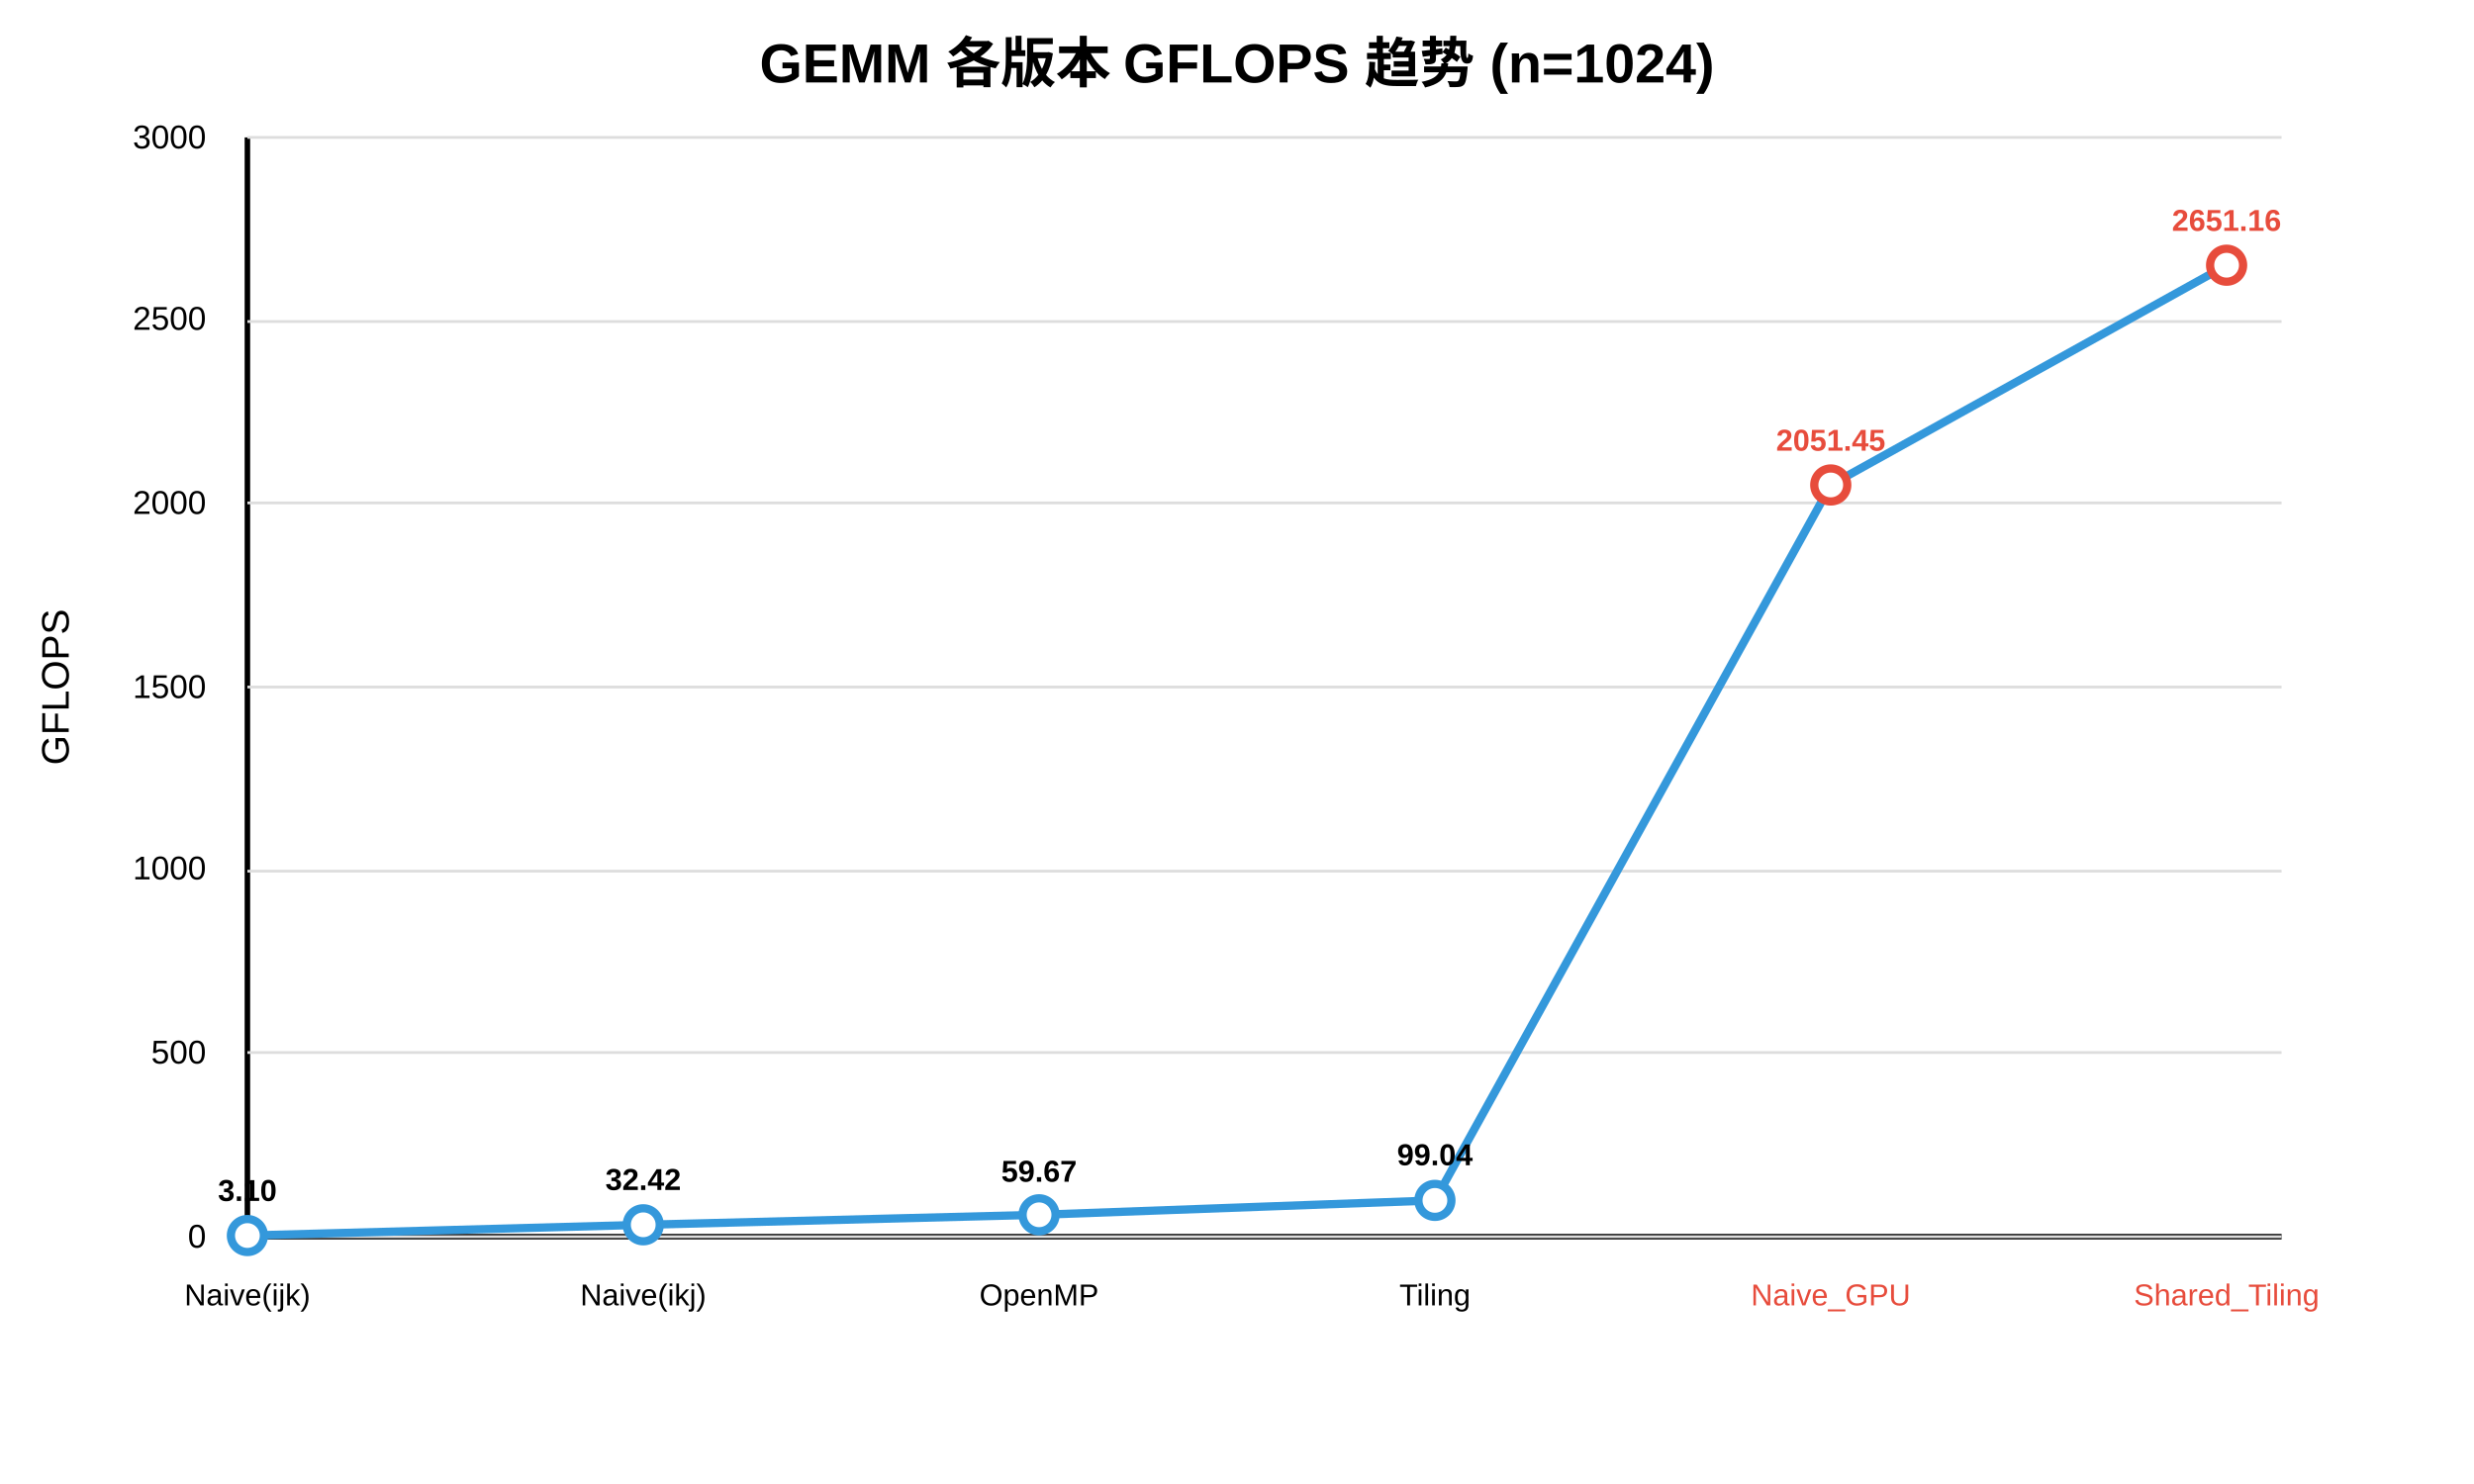
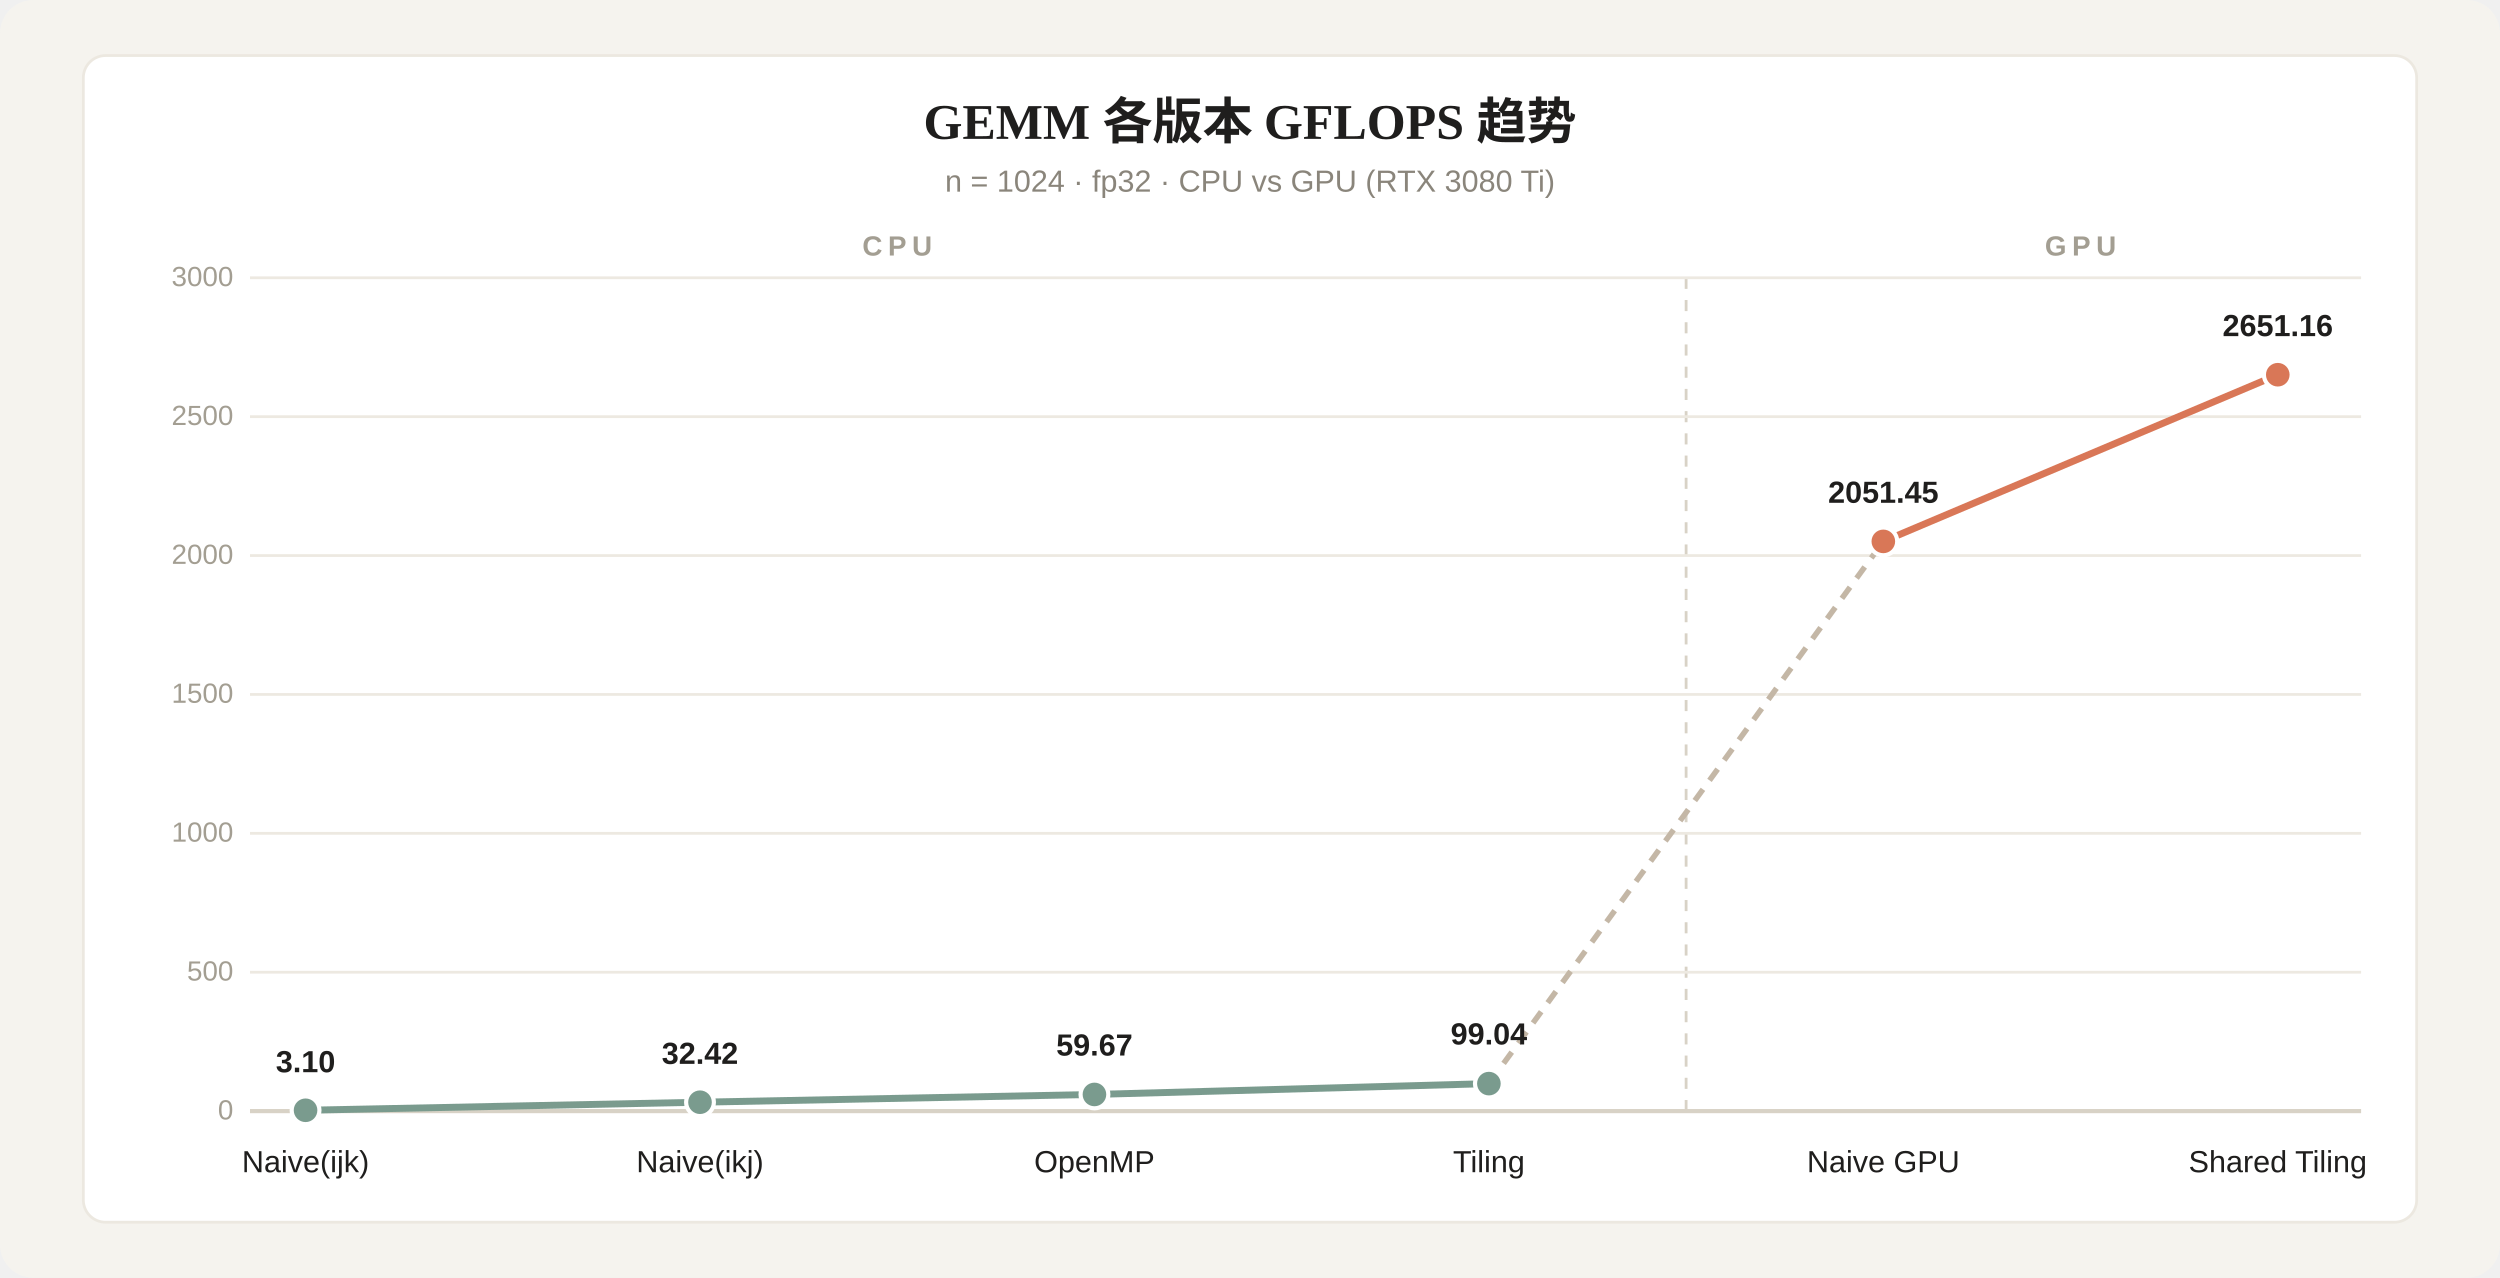
- <svg xmlns="http://www.w3.org/2000/svg" viewBox="0 0 900 540" width="900" height="540">
-   <rect width="100%" height="100%" fill="white" />
-   <text x="450" y="30" text-anchor="middle" font-family="Arial, sans-serif" font-size="20" font-weight="bold">GEMM 各版本 GFLOPS 趋势 (n=1024)</text>
-   <line x1="90" y1="450" x2="830" y2="450" stroke="black" stroke-width="2" />
-   <line x1="90" y1="50" x2="90" y2="450" stroke="black" stroke-width="2" />
-   <text x="75" y="454" text-anchor="end" font-family="Arial" font-size="12">0</text>
-   <line x1="90" y1="450" x2="830" y2="450" stroke="#ddd" stroke-width="1" />
-   <text x="75" y="387" text-anchor="end" font-family="Arial" font-size="12">500</text>
-   <line x1="90" y1="383" x2="830" y2="383" stroke="#ddd" stroke-width="1" />
-   <text x="75" y="320" text-anchor="end" font-family="Arial" font-size="12">1000</text>
-   <line x1="90" y1="317" x2="830" y2="317" stroke="#ddd" stroke-width="1" />
-   <text x="75" y="254" text-anchor="end" font-family="Arial" font-size="12">1500</text>
-   <line x1="90" y1="250" x2="830" y2="250" stroke="#ddd" stroke-width="1" />
-   <text x="75" y="187" text-anchor="end" font-family="Arial" font-size="12">2000</text>
-   <line x1="90" y1="183" x2="830" y2="183" stroke="#ddd" stroke-width="1" />
-   <text x="75" y="120" text-anchor="end" font-family="Arial" font-size="12">2500</text>
-   <line x1="90" y1="117" x2="830" y2="117" stroke="#ddd" stroke-width="1" />
-   <text x="75" y="54" text-anchor="end" font-family="Arial" font-size="12">3000</text>
-   <line x1="90" y1="50" x2="830" y2="50" stroke="#ddd" stroke-width="1" />
-   <polyline points="90,449.59 234,445.68 378,442.04 522,436.80 666,176.47 810,96.51" fill="none" stroke="#3498db" stroke-width="3" stroke-linecap="round" stroke-linejoin="round" />
-   <circle cx="90" cy="449.59" r="6" fill="white" stroke="#3498db" stroke-width="3" />
-   <text x="90" y="437" text-anchor="middle" font-family="Arial" font-size="11" font-weight="bold">3.10</text>
-   <text x="90" y="475" text-anchor="middle" font-family="Arial" font-size="11">Naive(ijk)</text>
-   <circle cx="234" cy="445.68" r="6" fill="white" stroke="#3498db" stroke-width="3" />
-   <text x="234" y="433" text-anchor="middle" font-family="Arial" font-size="11" font-weight="bold">32.42</text>
-   <text x="234" y="475" text-anchor="middle" font-family="Arial" font-size="11">Naive(ikj)</text>
-   <circle cx="378" cy="442.04" r="6" fill="white" stroke="#3498db" stroke-width="3" />
-   <text x="378" y="430" text-anchor="middle" font-family="Arial" font-size="11" font-weight="bold">59.67</text>
-   <text x="378" y="475" text-anchor="middle" font-family="Arial" font-size="11">OpenMP</text>
-   <circle cx="522" cy="436.80" r="6" fill="white" stroke="#3498db" stroke-width="3" />
-   <text x="522" y="424" text-anchor="middle" font-family="Arial" font-size="11" font-weight="bold">99.04</text>
-   <text x="522" y="475" text-anchor="middle" font-family="Arial" font-size="11">Tiling</text>
-   <circle cx="666" cy="176.47" r="6" fill="white" stroke="#e74c3c" stroke-width="3" />
-   <text x="666" y="164" text-anchor="middle" font-family="Arial" font-size="11" font-weight="bold" fill="#e74c3c">2051.45</text>
-   <text x="666" y="475" text-anchor="middle" font-family="Arial" font-size="11" fill="#e74c3c">Naive_GPU</text>
-   <circle cx="810" cy="96.51" r="6" fill="white" stroke="#e74c3c" stroke-width="3" />
-   <text x="810" y="84" text-anchor="middle" font-family="Arial" font-size="11" font-weight="bold" fill="#e74c3c">2651.16</text>
-   <text x="810" y="475" text-anchor="middle" font-family="Arial" font-size="11" fill="#e74c3c">Shared_Tiling</text>
-   <text x="25" y="250" text-anchor="middle" font-family="Arial" font-size="14" transform="rotate(-90, 25, 250)">GFLOPS</text>
+ <svg xmlns="http://www.w3.org/2000/svg" viewBox="0 0 900 460" width="900" height="460">
+   <rect x="0" y="0" width="900" height="460" fill="#F5F3EE" rx="12" ry="12" />
+   <rect x="30" y="20" width="840" height="420" fill="#FFFFFF" stroke="#ECE8E0" rx="8" ry="8" />
+   <text x="450" y="50" text-anchor="middle" font-size="18" fill="#1F1E1D" font-weight="bold" font-family="Georgia, 'Times New Roman', 'Noto Serif SC', 'Songti SC', serif">GEMM 各版本 GFLOPS 趋势</text>
+   <text x="450" y="69" text-anchor="middle" font-size="11" fill="#8A857B" font-family="'Helvetica Neue', Arial, 'PingFang SC', 'Microsoft YaHei', sans-serif">n = 1024 · fp32 · CPU vs GPU (RTX 3080 Ti)</text>
+   <text x="323" y="92" text-anchor="middle" font-size="10" fill="#A39E92" font-weight="bold" letter-spacing="2" font-family="'Helvetica Neue', Arial, sans-serif">CPU</text>
+   <text x="749" y="92" text-anchor="middle" font-size="10" fill="#A39E92" font-weight="bold" letter-spacing="2" font-family="'Helvetica Neue', Arial, sans-serif">GPU</text>
+   <line x1="607" y1="100" x2="607" y2="400" stroke="#D8D2C6" stroke-width="1" stroke-dasharray="4,4" />
+   <line x1="90" y1="350" x2="850" y2="350" stroke="#EDE9E1" stroke-width="1" />
+   <line x1="90" y1="300" x2="850" y2="300" stroke="#EDE9E1" stroke-width="1" />
+   <line x1="90" y1="250" x2="850" y2="250" stroke="#EDE9E1" stroke-width="1" />
+   <line x1="90" y1="200" x2="850" y2="200" stroke="#EDE9E1" stroke-width="1" />
+   <line x1="90" y1="150" x2="850" y2="150" stroke="#EDE9E1" stroke-width="1" />
+   <line x1="90" y1="100" x2="850" y2="100" stroke="#EDE9E1" stroke-width="1" />
+   <text x="84" y="403" text-anchor="end" font-size="10" fill="#A39E92" font-family="'Helvetica Neue', Arial, sans-serif">0</text>
+   <text x="84" y="353" text-anchor="end" font-size="10" fill="#A39E92" font-family="'Helvetica Neue', Arial, sans-serif">500</text>
+   <text x="84" y="303" text-anchor="end" font-size="10" fill="#A39E92" font-family="'Helvetica Neue', Arial, sans-serif">1000</text>
+   <text x="84" y="253" text-anchor="end" font-size="10" fill="#A39E92" font-family="'Helvetica Neue', Arial, sans-serif">1500</text>
+   <text x="84" y="203" text-anchor="end" font-size="10" fill="#A39E92" font-family="'Helvetica Neue', Arial, sans-serif">2000</text>
+   <text x="84" y="153" text-anchor="end" font-size="10" fill="#A39E92" font-family="'Helvetica Neue', Arial, sans-serif">2500</text>
+   <text x="84" y="103" text-anchor="end" font-size="10" fill="#A39E92" font-family="'Helvetica Neue', Arial, sans-serif">3000</text>
+   <line x1="90" y1="400" x2="850" y2="400" stroke="#D8D2C6" stroke-width="1.5" />
+   <polyline points="110,399.7 252,396.8 394,394.0 536,390.1" fill="none" stroke="#7A9B8E" stroke-width="2.5" stroke-linecap="round" stroke-linejoin="round" />
+   <line x1="536" y1="390.1" x2="678" y2="194.9" stroke="#C4B7A6" stroke-width="2" stroke-dasharray="5,4" />
+   <polyline points="678,194.9 820,134.9" fill="none" stroke="#D97757" stroke-width="2.5" stroke-linecap="round" stroke-linejoin="round" />
+   <circle cx="110" cy="399.7" r="5" fill="#7A9B8E" stroke="#FFFFFF" stroke-width="1.5" />
+   <text x="110" y="386" text-anchor="middle" font-size="11" fill="#1F1E1D" font-weight="bold" font-family="'Helvetica Neue', Arial, sans-serif">3.10</text>
+   <text x="110" y="422" text-anchor="middle" font-size="11" fill="#1F1E1D" font-family="'Helvetica Neue', Arial, sans-serif">Naive(ijk)</text>
+   <circle cx="252" cy="396.8" r="5" fill="#7A9B8E" stroke="#FFFFFF" stroke-width="1.5" />
+   <text x="252" y="383" text-anchor="middle" font-size="11" fill="#1F1E1D" font-weight="bold" font-family="'Helvetica Neue', Arial, sans-serif">32.42</text>
+   <text x="252" y="422" text-anchor="middle" font-size="11" fill="#1F1E1D" font-family="'Helvetica Neue', Arial, sans-serif">Naive(ikj)</text>
+   <circle cx="394" cy="394.0" r="5" fill="#7A9B8E" stroke="#FFFFFF" stroke-width="1.5" />
+   <text x="394" y="380" text-anchor="middle" font-size="11" fill="#1F1E1D" font-weight="bold" font-family="'Helvetica Neue', Arial, sans-serif">59.67</text>
+   <text x="394" y="422" text-anchor="middle" font-size="11" fill="#1F1E1D" font-family="'Helvetica Neue', Arial, sans-serif">OpenMP</text>
+   <circle cx="536" cy="390.1" r="5" fill="#7A9B8E" stroke="#FFFFFF" stroke-width="1.5" />
+   <text x="536" y="376" text-anchor="middle" font-size="11" fill="#1F1E1D" font-weight="bold" font-family="'Helvetica Neue', Arial, sans-serif">99.04</text>
+   <text x="536" y="422" text-anchor="middle" font-size="11" fill="#1F1E1D" font-family="'Helvetica Neue', Arial, sans-serif">Tiling</text>
+   <circle cx="678" cy="194.9" r="5" fill="#D97757" stroke="#FFFFFF" stroke-width="1.5" />
+   <text x="678" y="181" text-anchor="middle" font-size="11" fill="#1F1E1D" font-weight="bold" font-family="'Helvetica Neue', Arial, sans-serif">2051.45</text>
+   <text x="678" y="422" text-anchor="middle" font-size="11" fill="#1F1E1D" font-family="'Helvetica Neue', Arial, sans-serif">Naive GPU</text>
+   <circle cx="820" cy="134.9" r="5" fill="#D97757" stroke="#FFFFFF" stroke-width="1.5" />
+   <text x="820" y="121" text-anchor="middle" font-size="11" fill="#1F1E1D" font-weight="bold" font-family="'Helvetica Neue', Arial, sans-serif">2651.16</text>
+   <text x="820" y="422" text-anchor="middle" font-size="11" fill="#1F1E1D" font-family="'Helvetica Neue', Arial, sans-serif">Shared Tiling</text>
</svg>
